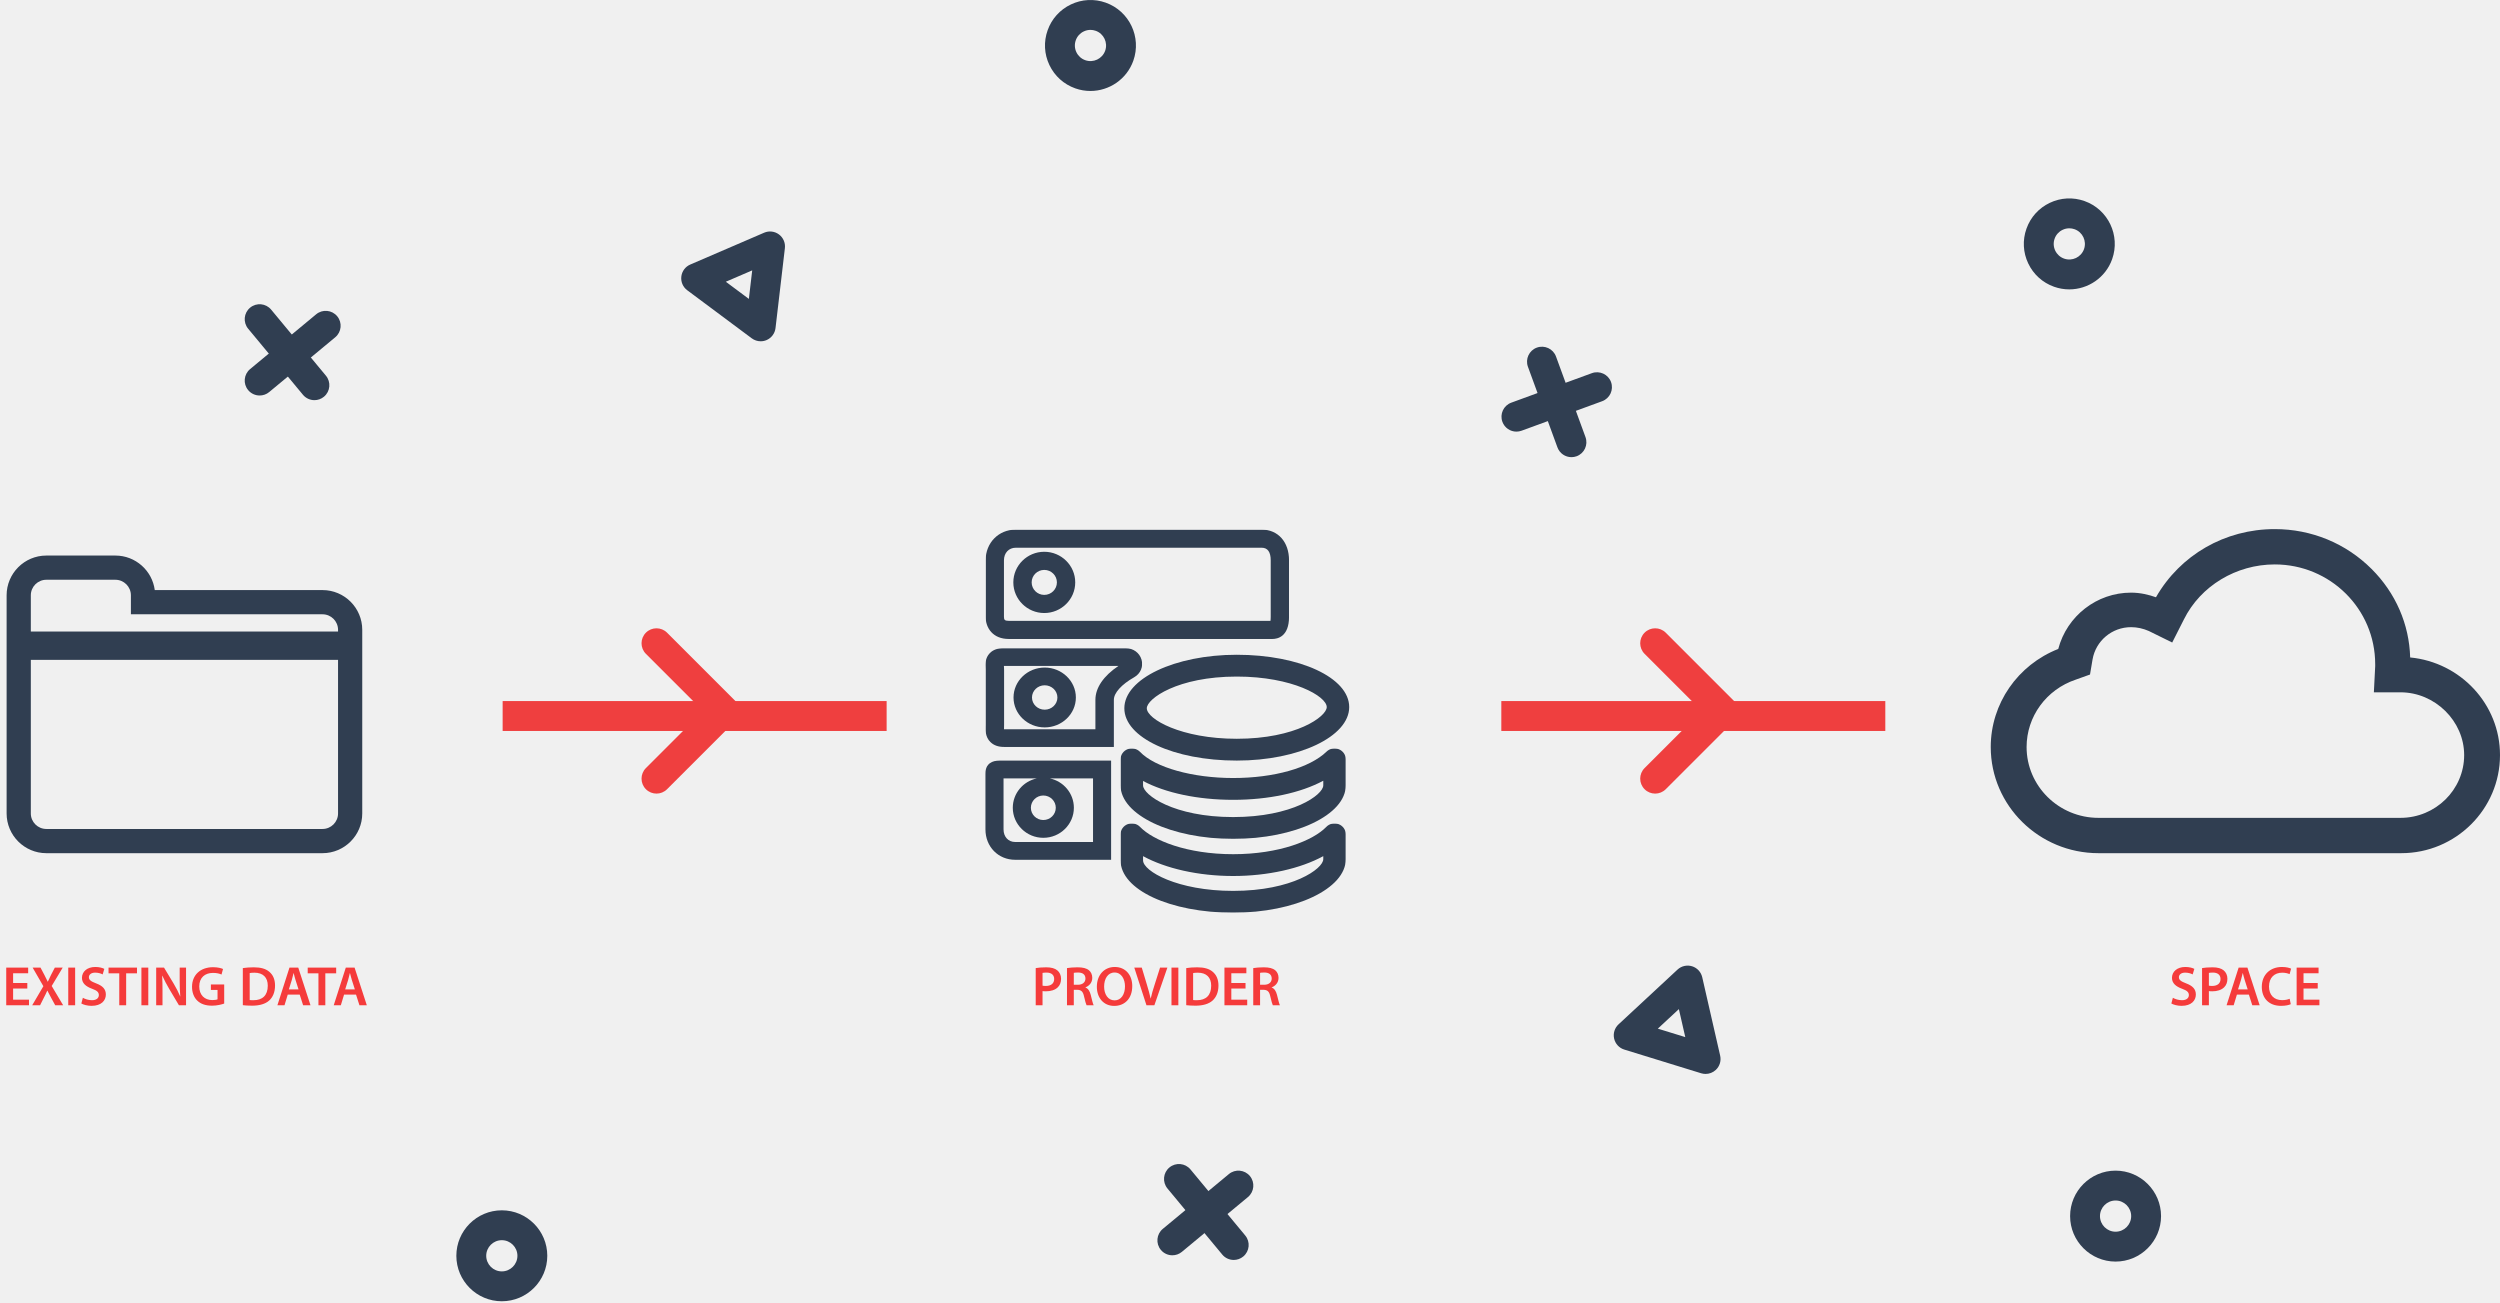
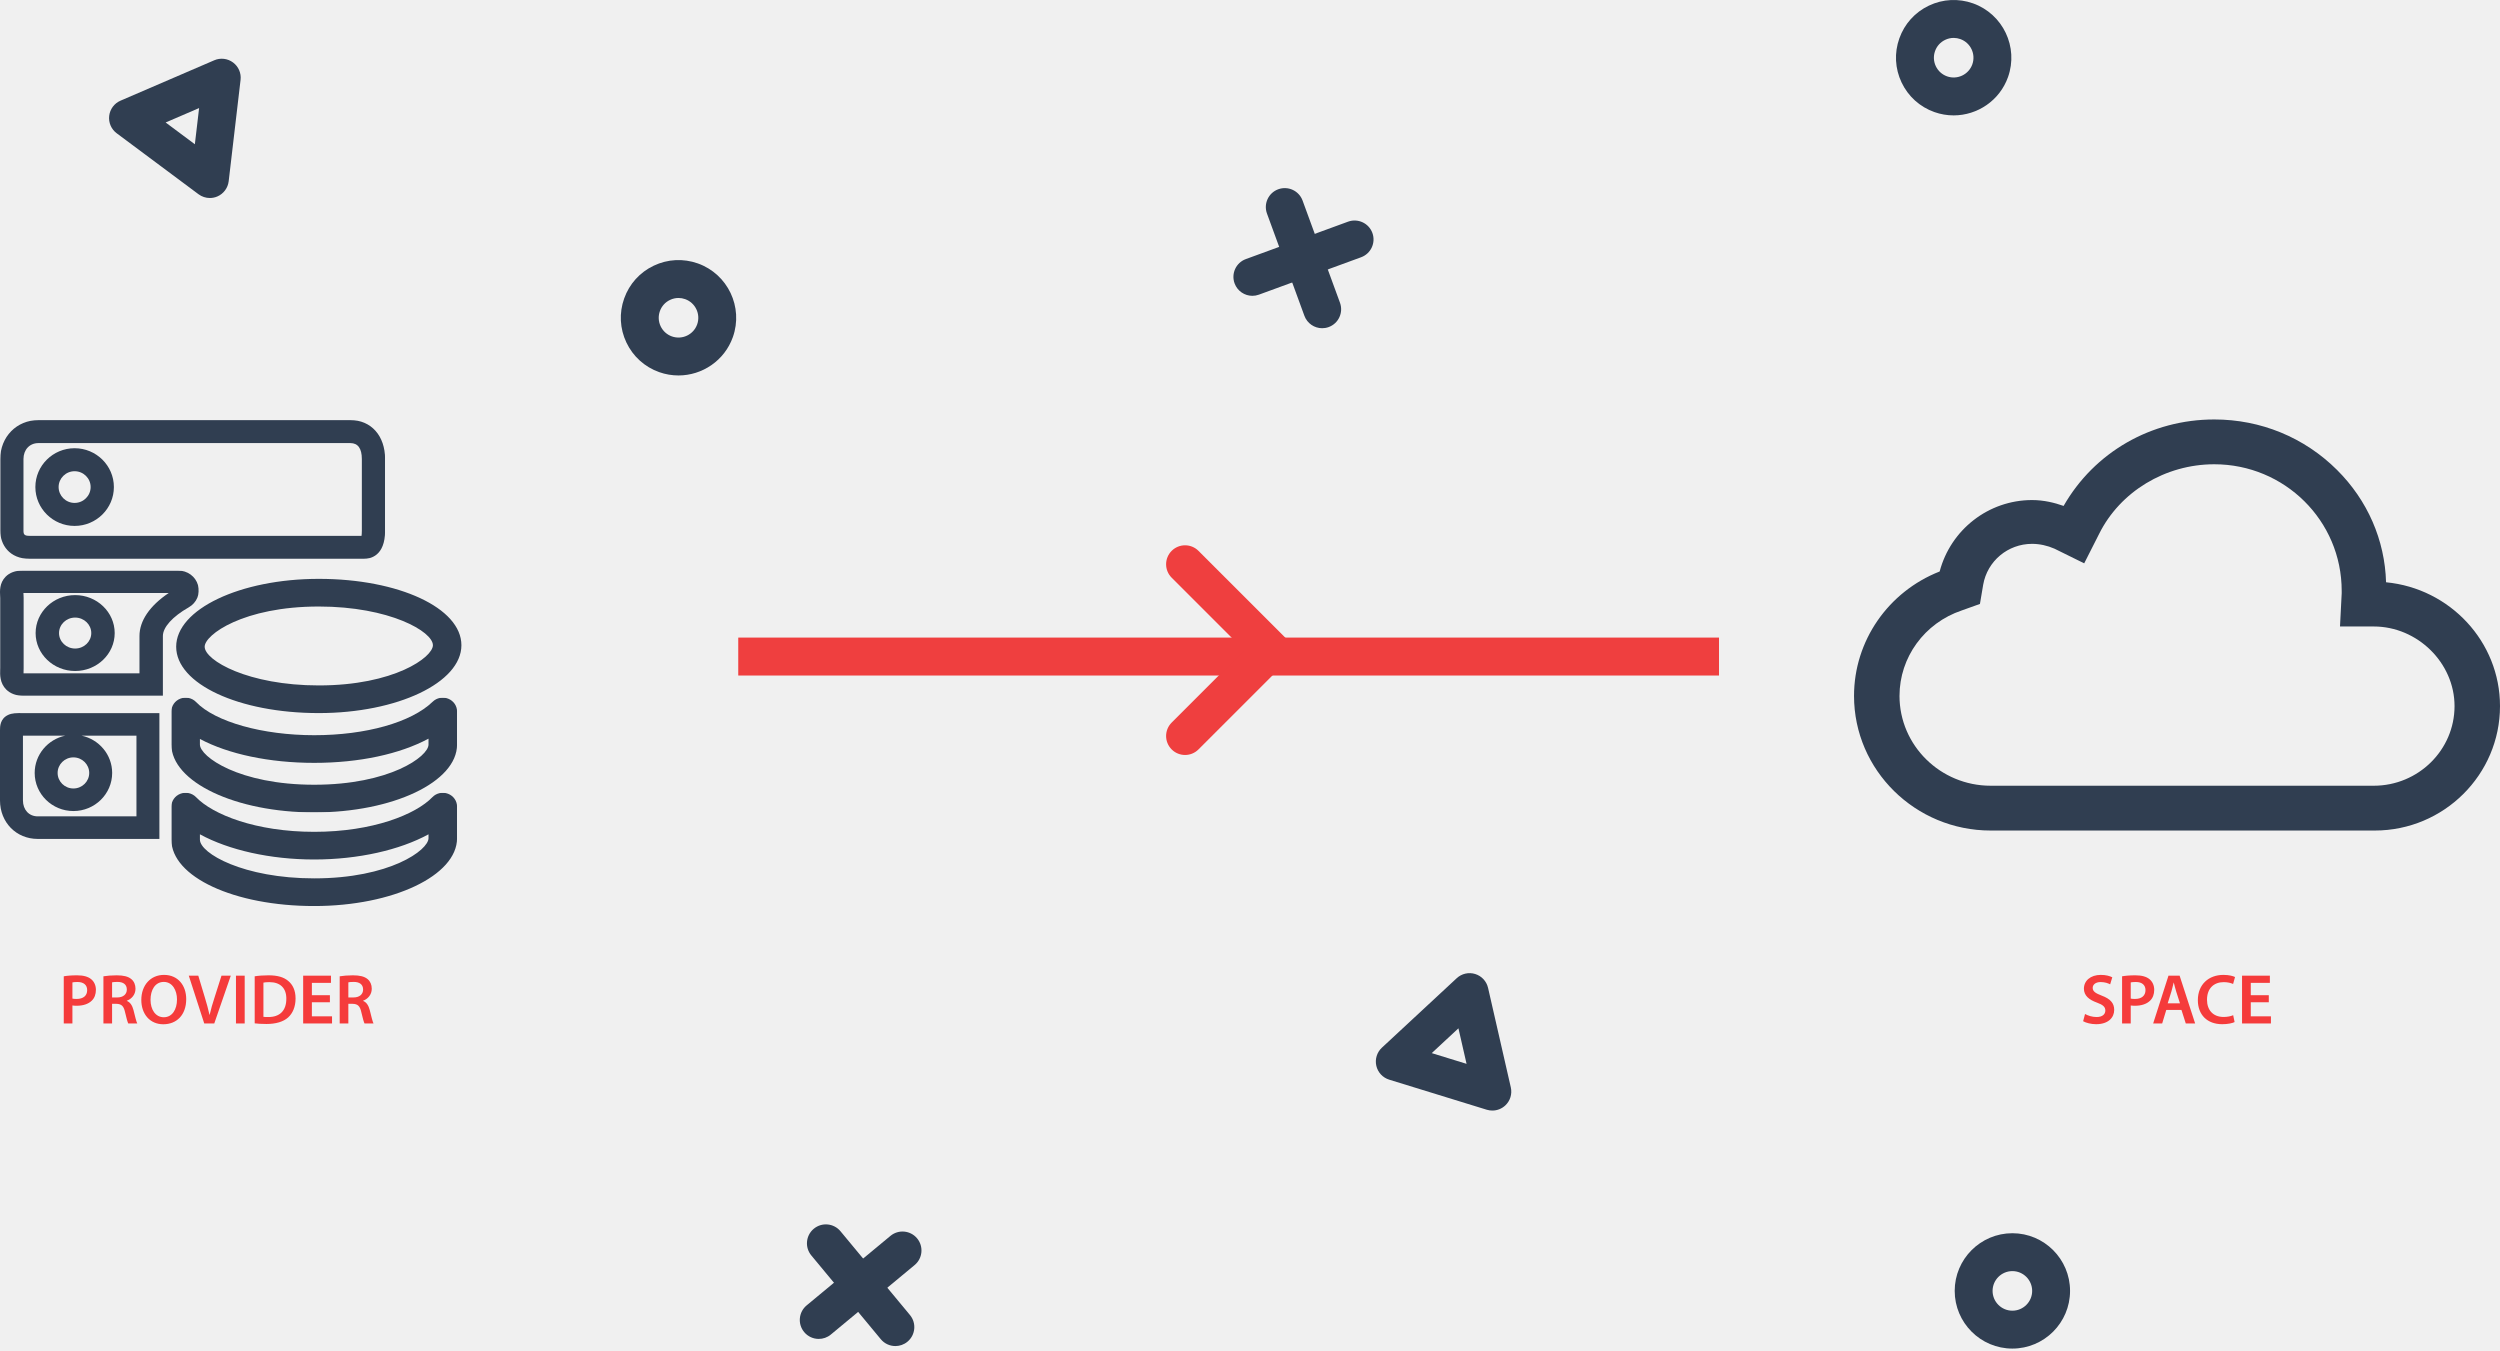
- <svg xmlns="http://www.w3.org/2000/svg" xmlns:xlink="http://www.w3.org/1999/xlink" width="378px" height="197px" viewBox="0 0 378 197" version="1.1">
+ <svg xmlns="http://www.w3.org/2000/svg" xmlns:xlink="http://www.w3.org/1999/xlink" width="298px" height="161px" viewBox="0 0 298 161" version="1.1">
  <defs>
-     <polygon id="path-1" points="0 -0 73.452 -0 73.452 61.469 0 61.469" />
-     <polygon id="path-3" points="0.427 0.501 34.482 0.501 34.482 14 0.427 14" />
-     <polygon id="path-5" points="0.427 0.16 34.482 0.16 34.482 13.84 0.427 13.84" />
-     <polygon id="path-7" points="0.027 0.074 45.903 0.074 45.903 16.615 0.027 16.615" />
-     <polygon id="path-9" points="0 0.009 23.693 0.009 23.693 14.942 0 14.942" />
+     <polygon id="path-1" points="0.427 0.501 34.482 0.501 34.482 14 0.427 14" />
+     <polygon id="path-3" points="0.427 0.16 34.482 0.16 34.482 13.84 0.427 13.84" />
+     <polygon id="path-5" points="0.027 0.074 45.903 0.074 45.903 16.615 0.027 16.615" />
+     <polygon id="path-7" points="0 0.009 23.693 0.009 23.693 14.942 0 14.942" />
  </defs>
-   <g id="deploy-your-own-provider-copy" stroke="none" stroke-width="1" fill="none" fill-rule="evenodd" transform="translate(-1451, -175)">
-     <g id="Group" transform="translate(1442, 175)">
-       <g id="Group-34" transform="translate(9, 146)" fill="#F53B3B">
-         <path d="M328.309,5.729 L328.537,4.867 C328.875,5.061 329.383,5.23 329.915,5.23 C330.584,5.23 330.956,4.917 330.956,4.452 C330.956,4.021 330.668,3.767 329.941,3.505 C329.002,3.167 328.402,2.668 328.402,1.848 C328.402,0.917 329.18,0.207 330.414,0.207 C331.032,0.207 331.488,0.342 331.784,0.494 L331.531,1.332 C331.328,1.222 330.93,1.061 330.397,1.061 C329.738,1.061 329.45,1.416 329.45,1.746 C329.45,2.186 329.78,2.389 330.541,2.685 C331.531,3.057 332.013,3.556 332.013,4.376 C332.013,5.29 331.319,6.085 329.848,6.085 C329.247,6.085 328.621,5.915 328.309,5.729 Z M332.952,6 L332.952,0.376 C333.324,0.308 333.84,0.258 334.541,0.258 C335.303,0.258 335.861,0.418 336.224,0.723 C336.563,1.002 336.783,1.45 336.783,1.983 C336.783,2.524 336.613,2.972 336.292,3.277 C335.878,3.691 335.226,3.886 334.491,3.886 C334.296,3.886 334.119,3.877 333.983,3.852 L333.983,6 L332.952,6 Z M333.983,1.103 L333.983,3.032 C334.11,3.065 334.279,3.074 334.491,3.074 C335.269,3.074 335.742,2.693 335.742,2.025 C335.742,1.391 335.303,1.053 334.584,1.053 C334.296,1.053 334.093,1.078 333.983,1.103 Z M340.03,4.385 L338.22,4.385 L337.73,6 L336.656,6 L338.482,0.3 L339.81,0.3 L341.662,6 L340.546,6 L340.03,4.385 Z M338.389,3.598 L339.852,3.598 L339.404,2.194 C339.294,1.848 339.201,1.459 339.117,1.129 L339.1,1.129 C339.015,1.459 338.931,1.856 338.829,2.194 L338.389,3.598 Z M346.195,5.011 L346.364,5.831 C346.119,5.958 345.578,6.085 344.893,6.085 C343.083,6.085 341.984,4.951 341.984,3.218 C341.984,1.34 343.286,0.207 345.028,0.207 C345.713,0.207 346.204,0.351 346.415,0.461 L346.187,1.289 C345.916,1.171 345.544,1.07 345.071,1.07 C343.912,1.07 343.075,1.797 343.075,3.167 C343.075,4.419 343.81,5.222 345.062,5.222 C345.485,5.222 345.925,5.137 346.195,5.011 Z M350.441,2.626 L350.441,3.471 L348.293,3.471 L348.293,5.146 L350.695,5.146 L350.695,6 L347.252,6 L347.252,0.3 L350.568,0.3 L350.568,1.154 L348.293,1.154 L348.293,2.626 L350.441,2.626 Z" id="SPACE" />
-         <path d="M156.6,6 L156.6,0.376 C156.973,0.308 157.488,0.258 158.19,0.258 C158.952,0.258 159.51,0.418 159.873,0.723 C160.212,1.002 160.432,1.45 160.432,1.983 C160.432,2.524 160.262,2.972 159.941,3.277 C159.527,3.691 158.875,3.886 158.14,3.886 C157.945,3.886 157.768,3.877 157.632,3.852 L157.632,6 L156.6,6 Z M157.632,1.103 L157.632,3.032 C157.759,3.065 157.928,3.074 158.14,3.074 C158.918,3.074 159.391,2.693 159.391,2.025 C159.391,1.391 158.952,1.053 158.233,1.053 C157.945,1.053 157.742,1.078 157.632,1.103 Z M161.328,6 L161.328,0.376 C161.717,0.308 162.301,0.258 162.901,0.258 C163.721,0.258 164.28,0.393 164.66,0.714 C164.973,0.976 165.151,1.374 165.151,1.856 C165.151,2.592 164.652,3.091 164.119,3.285 L164.119,3.311 C164.525,3.463 164.77,3.86 164.914,4.41 C165.091,5.12 165.244,5.78 165.362,6 L164.288,6 C164.203,5.831 164.068,5.366 163.907,4.655 C163.747,3.911 163.476,3.674 162.884,3.657 L162.36,3.657 L162.36,6 L161.328,6 Z M162.36,1.095 L162.36,2.896 L162.977,2.896 C163.679,2.896 164.119,2.524 164.119,1.958 C164.119,1.332 163.679,1.044 163.002,1.044 C162.673,1.044 162.461,1.07 162.36,1.095 Z M168.55,0.207 C170.216,0.207 171.197,1.467 171.197,3.091 C171.197,5.002 170.039,6.093 168.466,6.093 C166.859,6.093 165.844,4.867 165.844,3.192 C165.844,1.442 166.943,0.207 168.55,0.207 Z M168.525,1.044 C167.493,1.044 166.943,2 166.943,3.175 C166.943,4.334 167.527,5.256 168.525,5.256 C169.531,5.256 170.098,4.325 170.098,3.133 C170.098,2.059 169.565,1.044 168.525,1.044 Z M174.539,6 L173.346,6 L171.503,0.3 L172.636,0.3 L173.414,2.888 C173.634,3.607 173.82,4.275 173.972,4.968 L173.989,4.968 C174.141,4.292 174.344,3.598 174.573,2.905 L175.401,0.3 L176.509,0.3 L174.539,6 Z M177.127,0.3 L178.167,0.3 L178.167,6 L177.127,6 L177.127,0.3 Z M179.359,5.983 L179.359,0.376 C179.816,0.3 180.4,0.258 181.017,0.258 C182.083,0.258 182.818,0.478 183.343,0.917 C183.892,1.366 184.231,2.042 184.231,3.015 C184.231,4.029 183.884,4.791 183.343,5.281 C182.776,5.797 181.871,6.059 180.763,6.059 C180.154,6.059 179.698,6.025 179.359,5.983 Z M180.4,1.129 L180.4,5.205 C180.543,5.23 180.763,5.23 180.975,5.23 C182.328,5.239 183.131,4.495 183.131,3.048 C183.14,1.788 182.412,1.07 181.11,1.07 C180.78,1.07 180.543,1.095 180.4,1.129 Z M188.324,2.626 L188.324,3.471 L186.176,3.471 L186.176,5.146 L188.578,5.146 L188.578,6 L185.136,6 L185.136,0.3 L188.451,0.3 L188.451,1.154 L186.176,1.154 L186.176,2.626 L188.324,2.626 Z M189.491,6 L189.491,0.376 C189.88,0.308 190.464,0.258 191.064,0.258 C191.884,0.258 192.442,0.393 192.823,0.714 C193.136,0.976 193.314,1.374 193.314,1.856 C193.314,2.592 192.815,3.091 192.282,3.285 L192.282,3.311 C192.688,3.463 192.933,3.86 193.077,4.41 C193.254,5.12 193.407,5.78 193.525,6 L192.451,6 C192.366,5.831 192.231,5.366 192.07,4.655 C191.91,3.911 191.639,3.674 191.047,3.657 L190.523,3.657 L190.523,6 L189.491,6 Z M190.523,1.095 L190.523,2.896 L191.14,2.896 C191.842,2.896 192.282,2.524 192.282,1.958 C192.282,1.332 191.842,1.044 191.165,1.044 C190.836,1.044 190.624,1.07 190.523,1.095 Z" id="PROVIDER-Copy" />
-         <path d="M4.13,2.626 L4.13,3.471 L1.982,3.471 L1.982,5.146 L4.384,5.146 L4.384,6 L0.942,6 L0.942,0.3 L4.257,0.3 L4.257,1.154 L1.982,1.154 L1.982,2.626 L4.13,2.626 Z M9.551,6 L8.35,6 L7.733,4.867 C7.487,4.427 7.327,4.123 7.166,3.793 L7.141,3.793 C7.005,4.123 6.853,4.427 6.625,4.867 L6.058,6 L4.866,6 L6.557,3.116 L4.933,0.3 L6.126,0.3 L6.743,1.475 C6.929,1.831 7.064,2.11 7.217,2.431 L7.234,2.431 C7.386,2.076 7.504,1.822 7.682,1.475 L8.291,0.3 L9.483,0.3 L7.817,3.082 L9.551,6 Z M10.32,0.3 L11.361,0.3 L11.361,6 L10.32,6 L10.32,0.3 Z M12.299,5.729 L12.528,4.867 C12.866,5.061 13.373,5.23 13.906,5.23 C14.574,5.23 14.946,4.917 14.946,4.452 C14.946,4.021 14.659,3.767 13.932,3.505 C12.993,3.167 12.392,2.668 12.392,1.848 C12.392,0.917 13.17,0.207 14.405,0.207 C15.023,0.207 15.479,0.342 15.775,0.494 L15.522,1.332 C15.319,1.222 14.921,1.061 14.388,1.061 C13.729,1.061 13.441,1.416 13.441,1.746 C13.441,2.186 13.771,2.389 14.532,2.685 C15.522,3.057 16.004,3.556 16.004,4.376 C16.004,5.29 15.31,6.085 13.839,6.085 C13.238,6.085 12.612,5.915 12.299,5.729 Z M18.033,6 L18.033,1.171 L16.41,1.171 L16.41,0.3 L20.714,0.3 L20.714,1.171 L19.074,1.171 L19.074,6 L18.033,6 Z M21.382,0.3 L22.423,0.3 L22.423,6 L21.382,6 L21.382,0.3 Z M24.571,6 L23.615,6 L23.615,0.3 L24.799,0.3 L26.271,2.744 C26.651,3.378 26.981,4.038 27.243,4.655 L27.26,4.655 C27.192,3.894 27.167,3.158 27.167,2.287 L27.167,0.3 L28.131,0.3 L28.131,6 L27.057,6 L25.569,3.497 C25.205,2.871 24.824,2.169 24.545,1.526 L24.52,1.535 C24.562,2.27 24.571,3.023 24.571,3.962 L24.571,6 Z M33.899,2.854 L33.899,5.738 C33.535,5.873 32.825,6.059 32.064,6.059 C31.1,6.059 30.372,5.814 29.831,5.298 C29.324,4.816 29.028,4.063 29.036,3.201 C29.036,1.399 30.321,0.241 32.207,0.241 C32.909,0.241 33.459,0.384 33.721,0.511 L33.493,1.349 C33.18,1.213 32.799,1.103 32.199,1.103 C30.981,1.103 30.127,1.822 30.127,3.15 C30.127,4.444 30.922,5.213 32.106,5.213 C32.478,5.213 32.757,5.163 32.892,5.095 L32.892,3.674 L31.886,3.674 L31.886,2.854 L33.899,2.854 Z M36.715,5.983 L36.715,0.376 C37.172,0.3 37.755,0.258 38.373,0.258 C39.438,0.258 40.174,0.478 40.698,0.917 C41.248,1.366 41.586,2.042 41.586,3.015 C41.586,4.029 41.24,4.791 40.698,5.281 C40.132,5.797 39.227,6.059 38.119,6.059 C37.51,6.059 37.053,6.025 36.715,5.983 Z M37.755,1.129 L37.755,5.205 C37.899,5.23 38.119,5.23 38.33,5.23 C39.683,5.239 40.487,4.495 40.487,3.048 C40.495,1.788 39.768,1.07 38.466,1.07 C38.136,1.07 37.899,1.095 37.755,1.129 Z M45.316,4.385 L43.506,4.385 L43.016,6 L41.942,6 L43.768,0.3 L45.096,0.3 L46.948,6 L45.832,6 L45.316,4.385 Z M43.675,3.598 L45.138,3.598 L44.69,2.194 C44.58,1.848 44.487,1.459 44.403,1.129 L44.386,1.129 C44.301,1.459 44.216,1.856 44.115,2.194 L43.675,3.598 Z M48.149,6 L48.149,1.171 L46.525,1.171 L46.525,0.3 L50.83,0.3 L50.83,1.171 L49.189,1.171 L49.189,6 L48.149,6 Z M53.832,4.385 L52.022,4.385 L51.532,6 L50.458,6 L52.285,0.3 L53.612,0.3 L55.464,6 L54.348,6 L53.832,4.385 Z M52.192,3.598 L53.655,3.598 L53.206,2.194 C53.096,1.848 53.003,1.459 52.919,1.129 L52.902,1.129 C52.817,1.459 52.733,1.856 52.631,2.194 L52.192,3.598 Z" id="EXISTING-DATA" />
+   <g id="deploy-your-own-provider" stroke="none" stroke-width="1" fill="none" fill-rule="evenodd" transform="translate(-1480, -196)">
+     <g id="Group" transform="translate(1480, 196)">
+       <g id="Group-34" transform="translate(7, 116)" fill="#F53B3B">
+         <path d="M241.309,5.729 L241.537,4.867 C241.875,5.061 242.383,5.23 242.915,5.23 C243.584,5.23 243.956,4.917 243.956,4.452 C243.956,4.021 243.668,3.767 242.941,3.505 C242.002,3.167 241.402,2.668 241.402,1.848 C241.402,0.917 242.18,0.207 243.414,0.207 C244.032,0.207 244.488,0.342 244.784,0.494 L244.531,1.332 C244.328,1.222 243.93,1.061 243.397,1.061 C242.738,1.061 242.45,1.416 242.45,1.746 C242.45,2.186 242.78,2.389 243.541,2.685 C244.531,3.057 245.013,3.556 245.013,4.376 C245.013,5.29 244.319,6.085 242.848,6.085 C242.247,6.085 241.621,5.915 241.309,5.729 Z M245.952,6 L245.952,0.376 C246.324,0.308 246.84,0.258 247.541,0.258 C248.303,0.258 248.861,0.418 249.224,0.723 C249.563,1.002 249.783,1.45 249.783,1.983 C249.783,2.524 249.613,2.972 249.292,3.277 C248.878,3.691 248.226,3.886 247.491,3.886 C247.296,3.886 247.119,3.877 246.983,3.852 L246.983,6 L245.952,6 Z M246.983,1.103 L246.983,3.032 C247.11,3.065 247.279,3.074 247.491,3.074 C248.269,3.074 248.742,2.693 248.742,2.025 C248.742,1.391 248.303,1.053 247.584,1.053 C247.296,1.053 247.093,1.078 246.983,1.103 Z M253.03,4.385 L251.22,4.385 L250.73,6 L249.656,6 L251.482,0.3 L252.81,0.3 L254.662,6 L253.546,6 L253.03,4.385 Z M251.389,3.598 L252.852,3.598 L252.404,2.194 C252.294,1.848 252.201,1.459 252.117,1.129 L252.1,1.129 C252.015,1.459 251.931,1.856 251.829,2.194 L251.389,3.598 Z M259.195,5.011 L259.364,5.831 C259.119,5.958 258.578,6.085 257.893,6.085 C256.083,6.085 254.984,4.951 254.984,3.218 C254.984,1.34 256.286,0.207 258.028,0.207 C258.713,0.207 259.204,0.351 259.415,0.461 L259.187,1.289 C258.916,1.171 258.544,1.07 258.071,1.07 C256.912,1.07 256.075,1.797 256.075,3.167 C256.075,4.419 256.81,5.222 258.062,5.222 C258.485,5.222 258.925,5.137 259.195,5.011 Z M263.441,2.626 L263.441,3.471 L261.293,3.471 L261.293,5.146 L263.695,5.146 L263.695,6 L260.252,6 L260.252,0.3 L263.568,0.3 L263.568,1.154 L261.293,1.154 L261.293,2.626 L263.441,2.626 Z" id="SPACE" />
+         <path d="M0.6,6 L0.6,0.376 C0.973,0.308 1.488,0.258 2.19,0.258 C2.952,0.258 3.51,0.418 3.873,0.723 C4.212,1.002 4.432,1.45 4.432,1.983 C4.432,2.524 4.262,2.972 3.941,3.277 C3.527,3.691 2.875,3.886 2.14,3.886 C1.945,3.886 1.768,3.877 1.632,3.852 L1.632,6 L0.6,6 Z M1.632,1.103 L1.632,3.032 C1.759,3.065 1.928,3.074 2.14,3.074 C2.918,3.074 3.391,2.693 3.391,2.025 C3.391,1.391 2.952,1.053 2.233,1.053 C1.945,1.053 1.742,1.078 1.632,1.103 Z M5.328,6 L5.328,0.376 C5.717,0.308 6.301,0.258 6.901,0.258 C7.721,0.258 8.28,0.393 8.66,0.714 C8.973,0.976 9.151,1.374 9.151,1.856 C9.151,2.592 8.652,3.091 8.119,3.285 L8.119,3.311 C8.525,3.463 8.77,3.86 8.914,4.41 C9.091,5.12 9.244,5.78 9.362,6 L8.288,6 C8.203,5.831 8.068,5.366 7.907,4.655 C7.747,3.911 7.476,3.674 6.884,3.657 L6.36,3.657 L6.36,6 L5.328,6 Z M6.36,1.095 L6.36,2.896 L6.977,2.896 C7.679,2.896 8.119,2.524 8.119,1.958 C8.119,1.332 7.679,1.044 7.002,1.044 C6.673,1.044 6.461,1.07 6.36,1.095 Z M12.55,0.207 C14.216,0.207 15.197,1.467 15.197,3.091 C15.197,5.002 14.039,6.093 12.466,6.093 C10.859,6.093 9.844,4.867 9.844,3.192 C9.844,1.442 10.943,0.207 12.55,0.207 Z M12.525,1.044 C11.493,1.044 10.943,2 10.943,3.175 C10.943,4.334 11.527,5.256 12.525,5.256 C13.531,5.256 14.098,4.325 14.098,3.133 C14.098,2.059 13.565,1.044 12.525,1.044 Z M18.539,6 L17.346,6 L15.503,0.3 L16.636,0.3 L17.414,2.888 C17.634,3.607 17.82,4.275 17.972,4.968 L17.989,4.968 C18.141,4.292 18.344,3.598 18.573,2.905 L19.401,0.3 L20.509,0.3 L18.539,6 Z M21.127,0.3 L22.167,0.3 L22.167,6 L21.127,6 L21.127,0.3 Z M23.359,5.983 L23.359,0.376 C23.816,0.3 24.4,0.258 25.017,0.258 C26.083,0.258 26.818,0.478 27.343,0.917 C27.892,1.366 28.231,2.042 28.231,3.015 C28.231,4.029 27.884,4.791 27.343,5.281 C26.776,5.797 25.871,6.059 24.763,6.059 C24.154,6.059 23.698,6.025 23.359,5.983 Z M24.4,1.129 L24.4,5.205 C24.543,5.23 24.763,5.23 24.975,5.23 C26.328,5.239 27.131,4.495 27.131,3.048 C27.14,1.788 26.412,1.07 25.11,1.07 C24.78,1.07 24.543,1.095 24.4,1.129 Z M32.324,2.626 L32.324,3.471 L30.176,3.471 L30.176,5.146 L32.578,5.146 L32.578,6 L29.136,6 L29.136,0.3 L32.451,0.3 L32.451,1.154 L30.176,1.154 L30.176,2.626 L32.324,2.626 Z M33.491,6 L33.491,0.376 C33.88,0.308 34.464,0.258 35.064,0.258 C35.884,0.258 36.442,0.393 36.823,0.714 C37.136,0.976 37.314,1.374 37.314,1.856 C37.314,2.592 36.815,3.091 36.282,3.285 L36.282,3.311 C36.688,3.463 36.933,3.86 37.077,4.41 C37.254,5.12 37.407,5.78 37.525,6 L36.451,6 C36.366,5.831 36.231,5.366 36.07,4.655 C35.91,3.911 35.639,3.674 35.047,3.657 L34.523,3.657 L34.523,6 L33.491,6 Z M34.523,1.095 L34.523,2.896 L35.14,2.896 C35.842,2.896 36.282,2.524 36.282,1.958 C36.282,1.332 35.842,1.044 35.165,1.044 C34.836,1.044 34.624,1.07 34.523,1.095 Z" id="PROVIDER-Copy" />
      </g>
-       <g id="Group-32">
-         <polygon id="Fill-21" fill="#EF3F3F" points="236 110.523 294.059 110.523 294.059 106 236 106" />
-         <polygon id="Fill-21-Copy" fill="#EF3F3F" points="85 110.523 143.059 110.523 143.059 106 85 106" />
-         <path d="M259.261,119.993 C258.682,119.993 258.104,119.772 257.662,119.33 C256.779,118.447 256.779,117.015 257.662,116.132 L266.298,107.496 L257.662,98.861 C256.779,97.977 256.779,96.547 257.662,95.662 C258.545,94.779 259.977,94.779 260.86,95.662 L272.694,107.496 L260.86,119.33 C260.418,119.772 259.84,119.993 259.261,119.993" id="Fill-22" fill="#EF3F3F" />
-         <path d="M108.261,119.993 C107.682,119.993 107.104,119.772 106.662,119.33 C105.779,118.447 105.779,117.015 106.662,116.132 L115.298,107.496 L106.662,98.861 C105.779,97.977 105.779,96.547 106.662,95.662 C107.545,94.779 108.977,94.779 109.86,95.662 L121.694,107.496 L109.86,119.33 C109.418,119.772 108.84,119.993 108.261,119.993" id="Fill-22-Copy" fill="#EF3F3F" />
-         <g id="Page-1" transform="translate(0, 80)">
+       <g id="Group-32" transform="translate(13, 0)">
+         <polygon id="Fill-21" fill="#EF3F3F" points="75 80.523 191.906 80.523 191.906 76 75 76" />
+         <path d="M128.261,89.993 C127.682,89.993 127.104,89.772 126.662,89.33 C125.779,88.447 125.779,87.015 126.662,86.132 L135.298,77.496 L126.662,68.861 C125.779,67.977 125.779,66.547 126.662,65.662 C127.545,64.779 128.977,64.779 129.86,65.662 L141.694,77.496 L129.86,89.33 C129.418,89.772 128.84,89.993 128.261,89.993" id="Fill-22" fill="#EF3F3F" />
+         <path d="M72.23,39.425 L72.241,39.425 L72.23,39.425 Z M67.877,35.519 C67.533,35.519 67.188,35.596 66.867,35.75 C66.298,36.019 65.868,36.495 65.658,37.089 C65.446,37.683 65.479,38.323 65.749,38.891 C66.02,39.46 66.496,39.89 67.089,40.101 C68.315,40.536 69.665,39.893 70.102,38.67 C70.537,37.444 69.895,36.093 68.67,35.657 C68.411,35.565 68.144,35.519 67.877,35.519 Z M67.872,44.755 C67.11,44.755 66.335,44.628 65.576,44.358 C63.846,43.743 62.458,42.491 61.669,40.832 C60.881,39.173 60.785,37.307 61.402,35.576 C62.016,33.846 63.267,32.458 64.927,31.67 C66.586,30.88 68.452,30.787 70.182,31.4 C73.754,32.671 75.627,36.61 74.358,40.182 L74.358,40.183 C73.357,42.996 70.7,44.755 67.872,44.755 Z" id="Fill-23" fill="#303E51" />
+         <path d="M224.23,8.425 L224.241,8.425 L224.23,8.425 Z M219.877,4.519 C219.533,4.519 219.188,4.596 218.867,4.75 C218.298,5.019 217.868,5.495 217.658,6.089 C217.446,6.683 217.479,7.323 217.749,7.891 C218.02,8.46 218.496,8.89 219.089,9.101 C220.315,9.536 221.665,8.893 222.102,7.67 C222.537,6.444 221.895,5.093 220.67,4.657 C220.411,4.565 220.144,4.519 219.877,4.519 Z M219.872,13.755 C219.11,13.755 218.335,13.628 217.576,13.358 C215.846,12.743 214.458,11.491 213.669,9.832 C212.881,8.173 212.785,6.307 213.402,4.576 C214.016,2.846 215.267,1.458 216.927,0.67 C218.586,-0.12 220.452,-0.213 222.182,0.4 C225.754,1.671 227.627,5.61 226.358,9.182 L226.358,9.183 C225.357,11.996 222.7,13.755 219.872,13.755 Z" id="Fill-23-Copy" fill="#303E51" />
+         <path d="M226.875,151.516 C225.575,151.516 224.516,152.575 224.516,153.875 C224.516,155.176 225.575,156.234 226.875,156.234 C228.175,156.234 229.234,155.176 229.234,153.875 C229.234,152.575 228.175,151.516 226.875,151.516 M226.875,160.751 C223.084,160.751 220,157.666 220,153.875 C220,150.084 223.084,147 226.875,147 C230.667,147 233.75,150.084 233.75,153.875 C233.75,157.666 230.667,160.751 226.875,160.751" id="Fill-24" fill="#303E51" />
+         <path d="M157.663,125.531 L161.814,126.81 L160.845,122.576 L157.663,125.531 Z M164.887,132.379 C164.664,132.379 164.441,132.346 164.222,132.28 L152.595,128.697 C151.822,128.46 151.237,127.828 151.057,127.042 C150.877,126.255 151.131,125.432 151.722,124.883 L160.639,116.603 C161.23,116.054 162.07,115.863 162.84,116.1 C163.613,116.338 164.197,116.97 164.377,117.756 L167.089,129.617 C167.269,130.405 167.015,131.227 166.424,131.775 C166,132.169 165.449,132.379 164.887,132.379 Z" id="Fill-25" fill="#303E51" />
+         <path d="M6.745,14.599 L10.227,17.195 L10.733,12.881 L6.745,14.599 Z M12.014,23.602 C11.536,23.602 11.061,23.449 10.665,23.154 L0.909,15.885 C0.262,15.403 -0.079,14.613 0.016,13.811 C0.11,13.01 0.624,12.317 1.365,12 L12.539,7.185 C13.276,6.865 14.134,6.965 14.781,7.448 C15.429,7.93 15.77,8.72 15.675,9.522 L14.258,21.607 C14.164,22.408 13.648,23.099 12.908,23.419 C12.62,23.542 12.317,23.602 12.014,23.602 Z" id="Fill-26" fill="#303E51" />
+         <path d="M144.604,39.124 C143.684,39.124 142.819,38.556 142.483,37.64 L138.024,25.457 C137.596,24.286 138.197,22.988 139.369,22.56 C140.539,22.135 141.836,22.733 142.267,23.905 L146.726,36.088 C147.154,37.261 146.553,38.558 145.381,38.986 C145.124,39.08 144.863,39.124 144.604,39.124" id="Fill-27" fill="#303E51" />
+         <path d="M136.284,35.262 C135.363,35.262 134.498,34.695 134.162,33.779 C133.734,32.607 134.335,31.31 135.507,30.882 L147.691,26.422 C148.86,25.998 150.159,26.595 150.588,27.766 C151.016,28.938 150.415,30.236 149.243,30.665 L137.06,35.124 C136.804,35.217 136.543,35.262 136.284,35.262" id="Fill-28" fill="#303E51" />
+         <path d="M91.991,159.634 L83.709,149.648 C82.912,148.687 83.045,147.264 84.004,146.468 C84.965,145.669 86.389,145.804 87.185,146.763 L95.466,156.75 C96.264,157.71 96.13,159.134 95.17,159.93 C94.748,160.28 94.237,160.45 93.73,160.45 C93.081,160.45 92.436,160.172 91.991,159.634 Z" id="Fill-29" fill="#303E51" />
+         <path d="M84.595,159.599 C83.946,159.599 83.302,159.321 82.856,158.782 C82.059,157.822 82.192,156.399 83.152,155.602 L93.139,147.319 C94.099,146.521 95.524,146.657 96.319,147.614 C97.116,148.576 96.983,149.999 96.023,150.795 L86.036,159.079 C85.614,159.429 85.103,159.599 84.595,159.599" id="Fill-30" fill="#303E51" />
+       </g>
+       <g id="Page-1" transform="translate(221, 50)" fill="#303E51">
+         <path d="M21.222,14.827 C18.339,14.827 15.889,16.876 15.395,19.701 L15.009,21.989 L12.841,22.765 C8.392,24.264 5.421,28.354 5.421,32.952 C5.421,38.856 10.295,43.659 16.286,43.659 L61.95,43.659 C67.26,43.659 71.581,39.401 71.581,34.168 C71.581,29.023 67.171,24.677 61.95,24.677 L57.928,24.677 L58.13,20.719 L58.129,20.426 C58.129,12.053 51.316,5.341 42.942,5.341 C37.106,5.341 31.715,8.601 29.212,13.646 L27.437,17.149 L23.894,15.403 C23.04,15.029 22.122,14.827 21.222,14.827 M62.072,49 L16.286,49 C7.306,49 0,41.801 0,32.952 C0,26.394 4.069,20.534 10.207,18.121 C11.521,13.141 16.026,9.607 21.222,9.607 C22.64,9.607 23.93,9.934 24.981,10.307 C28.641,3.915 35.402,0 42.942,0 C48.485,0 53.685,2.14 57.584,6.027 C61.223,9.656 63.277,14.381 63.418,19.407 C71.031,20.138 77,26.479 77,34.168 C77,42.346 70.303,49 62.072,49" id="Fill-1" />
+       </g>
+       <g id="Page-1" transform="translate(0, 50)">
+         <path d="M38,22.297 C29.026,22.297 24.397,25.656 24.397,27.089 C24.397,28.716 29.562,31.703 38,31.703 C46.975,31.703 51.603,28.344 51.603,26.91 C51.603,25.284 46.438,22.297 38,22.297 M38,35 C28.467,35 21,31.526 21,27.089 C21,22.628 28.626,19 38,19 C47.533,19 55,22.474 55,26.91 C55,31.371 47.374,35 38,35" id="Fill-1" fill="#303E51" />
+         <g id="Group-5" transform="translate(20, 44)">
          <mask id="mask-2" fill="white">
            <use xlink:href="#path-1" />
          </mask>
-           <g id="Clip-2" />
-           <path d="M13.66,15.484 L60.112,15.484 L60.112,15.226 C60.112,13.933 59.06,12.881 57.766,12.881 L28.792,12.881 L28.792,10.007 C28.792,8.713 27.739,7.66 26.446,7.66 L16.006,7.66 C14.712,7.66 13.66,8.713 13.66,10.007 L13.66,15.484 Z M13.66,19.769 L13.66,42.995 C13.66,44.288 14.712,45.34 16.006,45.34 L57.766,45.34 C59.06,45.34 60.112,44.288 60.112,42.995 L60.112,19.769 L13.66,19.769 Z M57.766,49.001 L16.006,49.001 C12.695,49.001 10,46.306 10,42.995 L10,10.007 C10,6.695 12.695,4 16.006,4 L26.446,4 C29.491,4 32.015,6.279 32.401,9.22 L57.766,9.22 C61.077,9.22 63.772,11.915 63.772,15.226 L63.772,42.995 C63.772,46.306 61.077,49.001 57.766,49.001 Z" id="Fill-1" fill="#303E51" mask="url(#mask-2)" />
+           <g id="Clip-4" />
+           <path d="M3.83,5.449 L3.83,6.087 C3.83,7.713 9.003,10.702 17.454,10.702 C26.443,10.702 31.079,7.342 31.079,5.908 L31.079,5.449 C27.645,7.325 22.698,8.452 17.454,8.452 C12.211,8.452 7.264,7.325 3.83,5.449 M17.454,14 C7.907,14 0.427,10.525 0.427,6.087 L0.427,2.15 C0.427,1.473 0.855,0.864 1.504,0.615 C2.155,0.367 2.896,0.53 3.373,1.025 C5.352,3.08 10.473,5.154 17.454,5.154 C24.436,5.154 29.557,3.08 31.537,1.025 C32.013,0.53 32.753,0.367 33.404,0.615 C34.055,0.864 34.482,1.473 34.482,2.15 L34.482,5.908 C34.482,10.371 26.843,14 17.454,14" id="Fill-3" fill="#303E51" mask="url(#mask-2)" />
        </g>
-         <path d="M178.23,8.425 L178.241,8.425 L178.23,8.425 Z M173.877,4.519 C173.533,4.519 173.188,4.596 172.867,4.75 C172.298,5.019 171.868,5.495 171.658,6.089 C171.446,6.683 171.479,7.323 171.749,7.891 C172.02,8.46 172.496,8.89 173.089,9.101 C174.315,9.536 175.665,8.893 176.102,7.67 C176.537,6.444 175.895,5.093 174.67,4.657 C174.411,4.565 174.144,4.519 173.877,4.519 Z M173.872,13.755 C173.11,13.755 172.335,13.628 171.576,13.358 C169.846,12.743 168.458,11.491 167.669,9.832 C166.881,8.173 166.785,6.307 167.402,4.576 C168.016,2.846 169.267,1.458 170.927,0.67 C172.586,-0.12 174.452,-0.213 176.182,0.4 C179.754,1.671 181.627,5.61 180.358,9.182 L180.358,9.183 C179.357,11.996 176.7,13.755 173.872,13.755 Z" id="Fill-23" fill="#303E51" />
-         <path d="M326.23,38.425 L326.241,38.425 L326.23,38.425 Z M321.877,34.519 C321.533,34.519 321.188,34.596 320.867,34.75 C320.298,35.019 319.868,35.495 319.658,36.089 C319.446,36.683 319.479,37.323 319.749,37.891 C320.02,38.46 320.496,38.89 321.089,39.101 C322.315,39.536 323.665,38.893 324.102,37.67 C324.537,36.444 323.895,35.093 322.67,34.657 C322.411,34.565 322.144,34.519 321.877,34.519 Z M321.872,43.755 C321.11,43.755 320.335,43.628 319.576,43.358 C317.846,42.743 316.458,41.491 315.669,39.832 C314.881,38.173 314.785,36.307 315.402,34.576 C316.016,32.846 317.267,31.458 318.927,30.67 C320.586,29.88 322.452,29.787 324.182,30.4 C327.754,31.671 329.627,35.61 328.358,39.182 L328.358,39.183 C327.357,41.996 324.7,43.755 321.872,43.755 Z" id="Fill-23-Copy" fill="#303E51" />
-         <path d="M328.875,181.516 C327.575,181.516 326.516,182.575 326.516,183.875 C326.516,185.176 327.575,186.234 328.875,186.234 C330.175,186.234 331.234,185.176 331.234,183.875 C331.234,182.575 330.175,181.516 328.875,181.516 M328.875,190.751 C325.084,190.751 322,187.666 322,183.875 C322,180.084 325.084,177 328.875,177 C332.667,177 335.75,180.084 335.75,183.875 C335.75,187.666 332.667,190.751 328.875,190.751" id="Fill-24" fill="#303E51" />
-         <path d="M84.875,187.516 C83.575,187.516 82.516,188.575 82.516,189.875 C82.516,191.176 83.575,192.234 84.875,192.234 C86.175,192.234 87.234,191.176 87.234,189.875 C87.234,188.575 86.175,187.516 84.875,187.516 M84.875,196.751 C81.084,196.751 78,193.666 78,189.875 C78,186.084 81.084,183 84.875,183 C88.667,183 91.75,186.084 91.75,189.875 C91.75,193.666 88.667,196.751 84.875,196.751" id="Fill-24-Copy" fill="#303E51" />
-         <path d="M259.663,155.531 L263.814,156.81 L262.845,152.576 L259.663,155.531 Z M266.887,162.379 C266.664,162.379 266.441,162.346 266.222,162.28 L254.595,158.697 C253.822,158.46 253.237,157.828 253.057,157.042 C252.877,156.255 253.131,155.432 253.722,154.883 L262.639,146.603 C263.23,146.054 264.07,145.863 264.84,146.1 C265.613,146.338 266.197,146.97 266.377,147.756 L269.089,159.617 C269.269,160.405 269.015,161.227 268.424,161.775 C268,162.169 267.449,162.379 266.887,162.379 Z" id="Fill-25" fill="#303E51" />
-         <path d="M118.745,42.599 L122.227,45.195 L122.733,40.881 L118.745,42.599 Z M124.014,51.602 C123.536,51.602 123.061,51.449 122.665,51.154 L112.909,43.885 C112.262,43.403 111.921,42.613 112.016,41.811 C112.11,41.01 112.624,40.317 113.365,40 L124.539,35.185 C125.276,34.865 126.134,34.965 126.781,35.448 C127.429,35.93 127.77,36.72 127.675,37.522 L126.258,49.607 C126.164,50.408 125.648,51.099 124.908,51.419 C124.62,51.542 124.317,51.602 124.014,51.602 Z" id="Fill-26" fill="#303E51" />
-         <path d="M246.604,69.124 C245.684,69.124 244.819,68.556 244.483,67.64 L240.024,55.457 C239.596,54.286 240.197,52.988 241.369,52.56 C242.539,52.135 243.836,52.733 244.267,53.905 L248.726,66.088 C249.154,67.261 248.553,68.558 247.381,68.986 C247.124,69.08 246.863,69.124 246.604,69.124" id="Fill-27" fill="#303E51" />
-         <path d="M238.284,65.262 C237.363,65.262 236.498,64.695 236.162,63.779 C235.734,62.607 236.335,61.31 237.507,60.882 L249.691,56.422 C250.86,55.998 252.159,56.595 252.588,57.766 C253.016,58.938 252.415,60.236 251.243,60.665 L239.06,65.124 C238.804,65.217 238.543,65.262 238.284,65.262" id="Fill-28" fill="#303E51" />
-         <path d="M193.803,189.687 L185.521,179.701 C184.724,178.741 184.857,177.317 185.816,176.521 C186.777,175.723 188.201,175.857 188.997,176.816 L197.278,186.804 C198.076,187.764 197.942,189.187 196.982,189.983 C196.56,190.334 196.049,190.504 195.542,190.504 C194.893,190.504 194.248,190.225 193.803,189.687 Z" id="Fill-29" fill="#303E51" />
-         <path d="M54.803,59.687 L46.521,49.701 C45.724,48.741 45.857,47.317 46.816,46.521 C47.777,45.723 49.201,45.857 49.997,46.816 L58.278,56.804 C59.076,57.764 58.942,59.187 57.982,59.983 C57.56,60.334 57.049,60.504 56.542,60.504 C55.893,60.504 55.248,60.225 54.803,59.687 Z" id="Fill-29-Copy" fill="#303E51" />
-         <path d="M186.26,189.8 C185.611,189.8 184.966,189.522 184.521,188.984 C183.723,188.024 183.857,186.6 184.817,185.804 L194.804,177.521 C195.764,176.723 197.189,176.858 197.984,177.816 C198.781,178.777 198.647,180.201 197.687,180.997 L187.7,189.28 C187.279,189.631 186.767,189.8 186.26,189.8" id="Fill-30" fill="#303E51" />
-         <path d="M48.26,59.8 C47.611,59.8 46.966,59.522 46.521,58.984 C45.723,58.024 45.857,56.6 46.817,55.804 L56.804,47.521 C57.764,46.723 59.189,46.858 59.984,47.816 C60.781,48.777 60.647,50.201 59.687,50.997 L49.7,59.28 C49.279,59.631 48.767,59.8 48.26,59.8" id="Fill-30-Copy" fill="#303E51" />
-       </g>
-       <g id="Page-1" transform="translate(310, 80)" fill="#303E51">
-         <path d="M21.222,14.827 C18.339,14.827 15.889,16.876 15.395,19.701 L15.009,21.989 L12.841,22.765 C8.392,24.264 5.421,28.354 5.421,32.952 C5.421,38.856 10.295,43.659 16.286,43.659 L61.95,43.659 C67.26,43.659 71.581,39.401 71.581,34.168 C71.581,29.023 67.171,24.677 61.95,24.677 L57.928,24.677 L58.13,20.719 L58.129,20.426 C58.129,12.053 51.316,5.341 42.942,5.341 C37.106,5.341 31.715,8.601 29.212,13.646 L27.437,17.149 L23.894,15.403 C23.04,15.029 22.122,14.827 21.222,14.827 M62.072,49 L16.286,49 C7.306,49 0,41.801 0,32.952 C0,26.394 4.069,20.534 10.207,18.121 C11.521,13.141 16.026,9.607 21.222,9.607 C22.64,9.607 23.93,9.934 24.981,10.307 C28.641,3.915 35.402,0 42.942,0 C48.485,0 53.685,2.14 57.584,6.027 C61.223,9.656 63.277,14.381 63.418,19.407 C71.031,20.138 77,26.479 77,34.168 C77,42.346 70.303,49 62.072,49" id="Fill-1" />
-       </g>
-       <g id="Page-1" transform="translate(158, 80)">
-         <path d="M38,22.297 C29.026,22.297 24.397,25.656 24.397,27.089 C24.397,28.716 29.562,31.703 38,31.703 C46.975,31.703 51.603,28.344 51.603,26.91 C51.603,25.284 46.438,22.297 38,22.297 M38,35 C28.467,35 21,31.526 21,27.089 C21,22.628 28.626,19 38,19 C47.533,19 55,22.474 55,26.91 C55,31.371 47.374,35 38,35" id="Fill-1" fill="#303E51" />
-         <g id="Group-5" transform="translate(20, 44)">
+         <g id="Group-8" transform="translate(20, 33)">
          <mask id="mask-4" fill="white">
            <use xlink:href="#path-3" />
          </mask>
-           <g id="Clip-4" />
-           <path d="M3.83,5.449 L3.83,6.087 C3.83,7.713 9.003,10.702 17.454,10.702 C26.443,10.702 31.079,7.342 31.079,5.908 L31.079,5.449 C27.645,7.325 22.698,8.452 17.454,8.452 C12.211,8.452 7.264,7.325 3.83,5.449 M17.454,14 C7.907,14 0.427,10.525 0.427,6.087 L0.427,2.15 C0.427,1.473 0.855,0.864 1.504,0.615 C2.155,0.367 2.896,0.53 3.373,1.025 C5.352,3.08 10.473,5.154 17.454,5.154 C24.436,5.154 29.557,3.08 31.537,1.025 C32.013,0.53 32.753,0.367 33.404,0.615 C34.055,0.864 34.482,1.473 34.482,2.15 L34.482,5.908 C34.482,10.371 26.843,14 17.454,14" id="Fill-3" fill="#303E51" mask="url(#mask-4)" />
+           <g id="Clip-7" />
+           <path d="M3.83,5.084 L3.83,5.748 C3.83,7.181 8.466,10.541 17.454,10.541 C26.443,10.541 31.079,7.181 31.079,5.748 L31.079,5.048 C27.653,6.887 22.827,7.934 17.454,7.934 C12.082,7.934 7.205,6.883 3.83,5.084 M17.454,13.84 C8.066,13.84 0.427,10.21 0.427,5.748 L0.427,1.81 C0.427,1.132 0.855,0.524 1.504,0.275 C2.152,0.027 2.896,0.19 3.373,0.684 C5.648,3.048 11.307,4.636 17.454,4.636 C23.626,4.636 29.036,3.106 31.577,0.644 C32.064,0.171 32.797,0.03 33.432,0.286 C34.068,0.541 34.482,1.143 34.482,1.81 L34.482,5.748 C34.482,10.21 26.843,13.84 17.454,13.84" id="Fill-6" fill="#303E51" mask="url(#mask-4)" />
        </g>
-         <g id="Group-8" transform="translate(20, 33)">
+         <path d="M8.75,40.28 C7.713,40.28 6.869,41.113 6.869,42.135 C6.869,43.157 7.713,43.987 8.75,43.987 C9.789,43.987 10.635,43.157 10.635,42.135 C10.635,41.113 9.789,40.28 8.75,40.28 Z M2.735,37.692 L2.735,45.408 C2.735,46.528 3.459,47.31 4.496,47.31 L16.265,47.31 L16.265,37.692 L9.728,37.692 C11.808,38.135 13.37,39.959 13.37,42.135 C13.37,44.64 11.297,46.677 8.75,46.677 C6.205,46.677 4.134,44.64 4.134,42.135 C4.134,39.959 5.695,38.135 7.773,37.692 L2.858,37.692 C2.817,37.693 2.776,37.693 2.735,37.692 Z M19,50 L4.496,50 C1.933,50 0,48.026 0,45.408 L0,37.033 C0,36.625 0,35.667 0.977,35.216 C1.438,35.002 1.92,34.993 2.828,35.002 L19,35.002 L19,50 Z" id="Fill-9" fill="#303E51" />
+         <g id="Group-13">
          <mask id="mask-6" fill="white">
            <use xlink:href="#path-5" />
          </mask>
-           <g id="Clip-7" />
-           <path d="M3.83,5.084 L3.83,5.748 C3.83,7.181 8.466,10.541 17.454,10.541 C26.443,10.541 31.079,7.181 31.079,5.748 L31.079,5.048 C27.653,6.887 22.827,7.934 17.454,7.934 C12.082,7.934 7.205,6.883 3.83,5.084 M17.454,13.84 C8.066,13.84 0.427,10.21 0.427,5.748 L0.427,1.81 C0.427,1.132 0.855,0.524 1.504,0.275 C2.152,0.027 2.896,0.19 3.373,0.684 C5.648,3.048 11.307,4.636 17.454,4.636 C23.626,4.636 29.036,3.106 31.577,0.644 C32.064,0.171 32.797,0.03 33.432,0.286 C34.068,0.541 34.482,1.143 34.482,1.81 L34.482,5.748 C34.482,10.21 26.843,13.84 17.454,13.84" id="Fill-6" fill="#303E51" mask="url(#mask-6)" />
+           <g id="Clip-12" />
+           <path d="M8.893,6.17 C7.842,6.17 6.987,7.016 6.987,8.056 C6.987,9.1 7.842,9.948 8.893,9.948 C9.946,9.948 10.804,9.1 10.804,8.056 C10.804,7.016 9.946,6.17 8.893,6.17 Z M8.893,12.69 C6.314,12.69 4.216,10.612 4.216,8.056 C4.216,5.504 6.314,3.428 8.893,3.428 C11.474,3.428 13.575,5.504 13.575,8.056 C13.575,10.612 11.474,12.69 8.893,12.69 Z M4.582,2.816 C3.532,2.816 2.798,3.599 2.798,4.721 L2.798,13.258 C2.798,13.712 2.909,13.873 3.533,13.873 L43.093,13.873 C43.113,13.748 43.132,13.555 43.132,13.258 L43.132,4.721 C43.132,3.457 42.67,2.816 41.762,2.816 L4.582,2.816 Z M43.383,16.615 L3.533,16.615 C1.111,16.615 0.027,14.929 0.027,13.258 L0.027,4.721 C0.027,2.072 1.985,0.074 4.582,0.074 L41.762,0.074 C44.238,0.074 45.903,1.941 45.903,4.721 L45.903,13.258 C45.903,16.287 44.141,16.615 43.383,16.615 Z" id="Fill-11" fill="#303E51" mask="url(#mask-6)" />
        </g>
-         <path d="M8.75,40.28 C7.713,40.28 6.869,41.113 6.869,42.135 C6.869,43.157 7.713,43.987 8.75,43.987 C9.789,43.987 10.635,43.157 10.635,42.135 C10.635,41.113 9.789,40.28 8.75,40.28 Z M2.735,37.692 L2.735,45.408 C2.735,46.528 3.459,47.31 4.496,47.31 L16.265,47.31 L16.265,37.692 L9.728,37.692 C11.808,38.135 13.37,39.959 13.37,42.135 C13.37,44.64 11.297,46.677 8.75,46.677 C6.205,46.677 4.134,44.64 4.134,42.135 C4.134,39.959 5.695,38.135 7.773,37.692 L2.858,37.692 C2.817,37.693 2.776,37.693 2.735,37.692 Z M19,50 L4.496,50 C1.933,50 0,48.026 0,45.408 L0,37.033 C0,36.625 0,35.667 0.977,35.216 C1.438,35.002 1.92,34.993 2.828,35.002 L19,35.002 L19,50 Z" id="Fill-9" fill="#303E51" />
-         <g id="Group-13">
+         <g id="Group-16" transform="translate(0, 18)">
          <mask id="mask-8" fill="white">
            <use xlink:href="#path-7" />
          </mask>
-           <g id="Clip-12" />
-           <path d="M8.893,6.17 C7.842,6.17 6.987,7.016 6.987,8.056 C6.987,9.1 7.842,9.948 8.893,9.948 C9.946,9.948 10.804,9.1 10.804,8.056 C10.804,7.016 9.946,6.17 8.893,6.17 Z M8.893,12.69 C6.314,12.69 4.216,10.612 4.216,8.056 C4.216,5.504 6.314,3.428 8.893,3.428 C11.474,3.428 13.575,5.504 13.575,8.056 C13.575,10.612 11.474,12.69 8.893,12.69 Z M4.582,2.816 C3.532,2.816 2.798,3.599 2.798,4.721 L2.798,13.258 C2.798,13.712 2.909,13.873 3.533,13.873 L43.093,13.873 C43.113,13.748 43.132,13.555 43.132,13.258 L43.132,4.721 C43.132,3.457 42.67,2.816 41.762,2.816 L4.582,2.816 Z M43.383,16.615 L3.533,16.615 C1.111,16.615 0.027,14.929 0.027,13.258 L0.027,4.721 C0.027,2.072 1.985,0.074 4.582,0.074 L41.762,0.074 C44.238,0.074 45.903,1.941 45.903,4.721 L45.903,13.258 C45.903,16.287 44.141,16.615 43.383,16.615 Z" id="Fill-11" fill="#303E51" mask="url(#mask-8)" />
-         </g>
-         <g id="Group-16" transform="translate(0, 18)">
-           <mask id="mask-10" fill="white">
-             <use xlink:href="#path-9" />
-           </mask>
          <g id="Clip-15" />
-           <path d="M8.956,5.615 C7.897,5.615 7.036,6.444 7.036,7.462 C7.036,8.478 7.897,9.305 8.956,9.305 C10.017,9.305 10.88,8.478 10.88,7.462 C10.88,6.444 10.017,5.615 8.956,5.615 Z M8.956,11.983 C6.359,11.983 4.245,9.955 4.245,7.462 C4.245,4.967 6.359,2.936 8.956,2.936 C11.555,2.936 13.671,4.967 13.671,7.462 C13.671,9.955 11.555,11.983 8.956,11.983 Z M2.806,12.264 L2.828,12.264 L16.625,12.264 L16.625,7.811 C16.625,5.997 17.853,4.204 20.109,2.688 L2.793,2.688 C2.795,2.766 2.8,2.845 2.803,2.906 C2.811,3.044 2.818,3.174 2.818,3.29 L2.818,11.629 C2.818,11.718 2.814,11.814 2.811,11.916 C2.807,12.013 2.803,12.15 2.806,12.264 Z M19.416,14.942 L2.828,14.942 C1.946,14.942 1.244,14.689 0.74,14.189 C-0.034,13.421 0.002,12.384 0.022,11.826 C0.024,11.756 0.027,11.69 0.027,11.629 L0.027,3.29 C0.027,3.219 0.021,3.139 0.016,3.055 C-0.017,2.472 -0.073,1.497 0.669,0.744 C1.15,0.257 1.825,0.009 2.675,0.009 L21.226,0.009 C22.35,0.009 23.305,0.709 23.603,1.75 C23.899,2.788 23.452,3.853 22.488,4.401 C20.564,5.496 19.416,6.77 19.416,7.811 L19.416,14.942 Z" id="Fill-14" fill="#303E51" mask="url(#mask-10)" />
+           <path d="M8.956,5.615 C7.897,5.615 7.036,6.444 7.036,7.462 C7.036,8.478 7.897,9.305 8.956,9.305 C10.017,9.305 10.88,8.478 10.88,7.462 C10.88,6.444 10.017,5.615 8.956,5.615 Z M8.956,11.983 C6.359,11.983 4.245,9.955 4.245,7.462 C4.245,4.967 6.359,2.936 8.956,2.936 C11.555,2.936 13.671,4.967 13.671,7.462 C13.671,9.955 11.555,11.983 8.956,11.983 Z M2.806,12.264 L2.828,12.264 L16.625,12.264 L16.625,7.811 C16.625,5.997 17.853,4.204 20.109,2.688 L2.793,2.688 C2.795,2.766 2.8,2.845 2.803,2.906 C2.811,3.044 2.818,3.174 2.818,3.29 L2.818,11.629 C2.818,11.718 2.814,11.814 2.811,11.916 C2.807,12.013 2.803,12.15 2.806,12.264 Z M19.416,14.942 L2.828,14.942 C1.946,14.942 1.244,14.689 0.74,14.189 C-0.034,13.421 0.002,12.384 0.022,11.826 C0.024,11.756 0.027,11.69 0.027,11.629 L0.027,3.29 C0.027,3.219 0.021,3.139 0.016,3.055 C-0.017,2.472 -0.073,1.497 0.669,0.744 C1.15,0.257 1.825,0.009 2.675,0.009 L21.226,0.009 C22.35,0.009 23.305,0.709 23.603,1.75 C23.899,2.788 23.452,3.853 22.488,4.401 C20.564,5.496 19.416,6.77 19.416,7.811 L19.416,14.942 Z" id="Fill-14" fill="#303E51" mask="url(#mask-8)" />
        </g>
      </g>
    </g>
  </g>
</svg>
